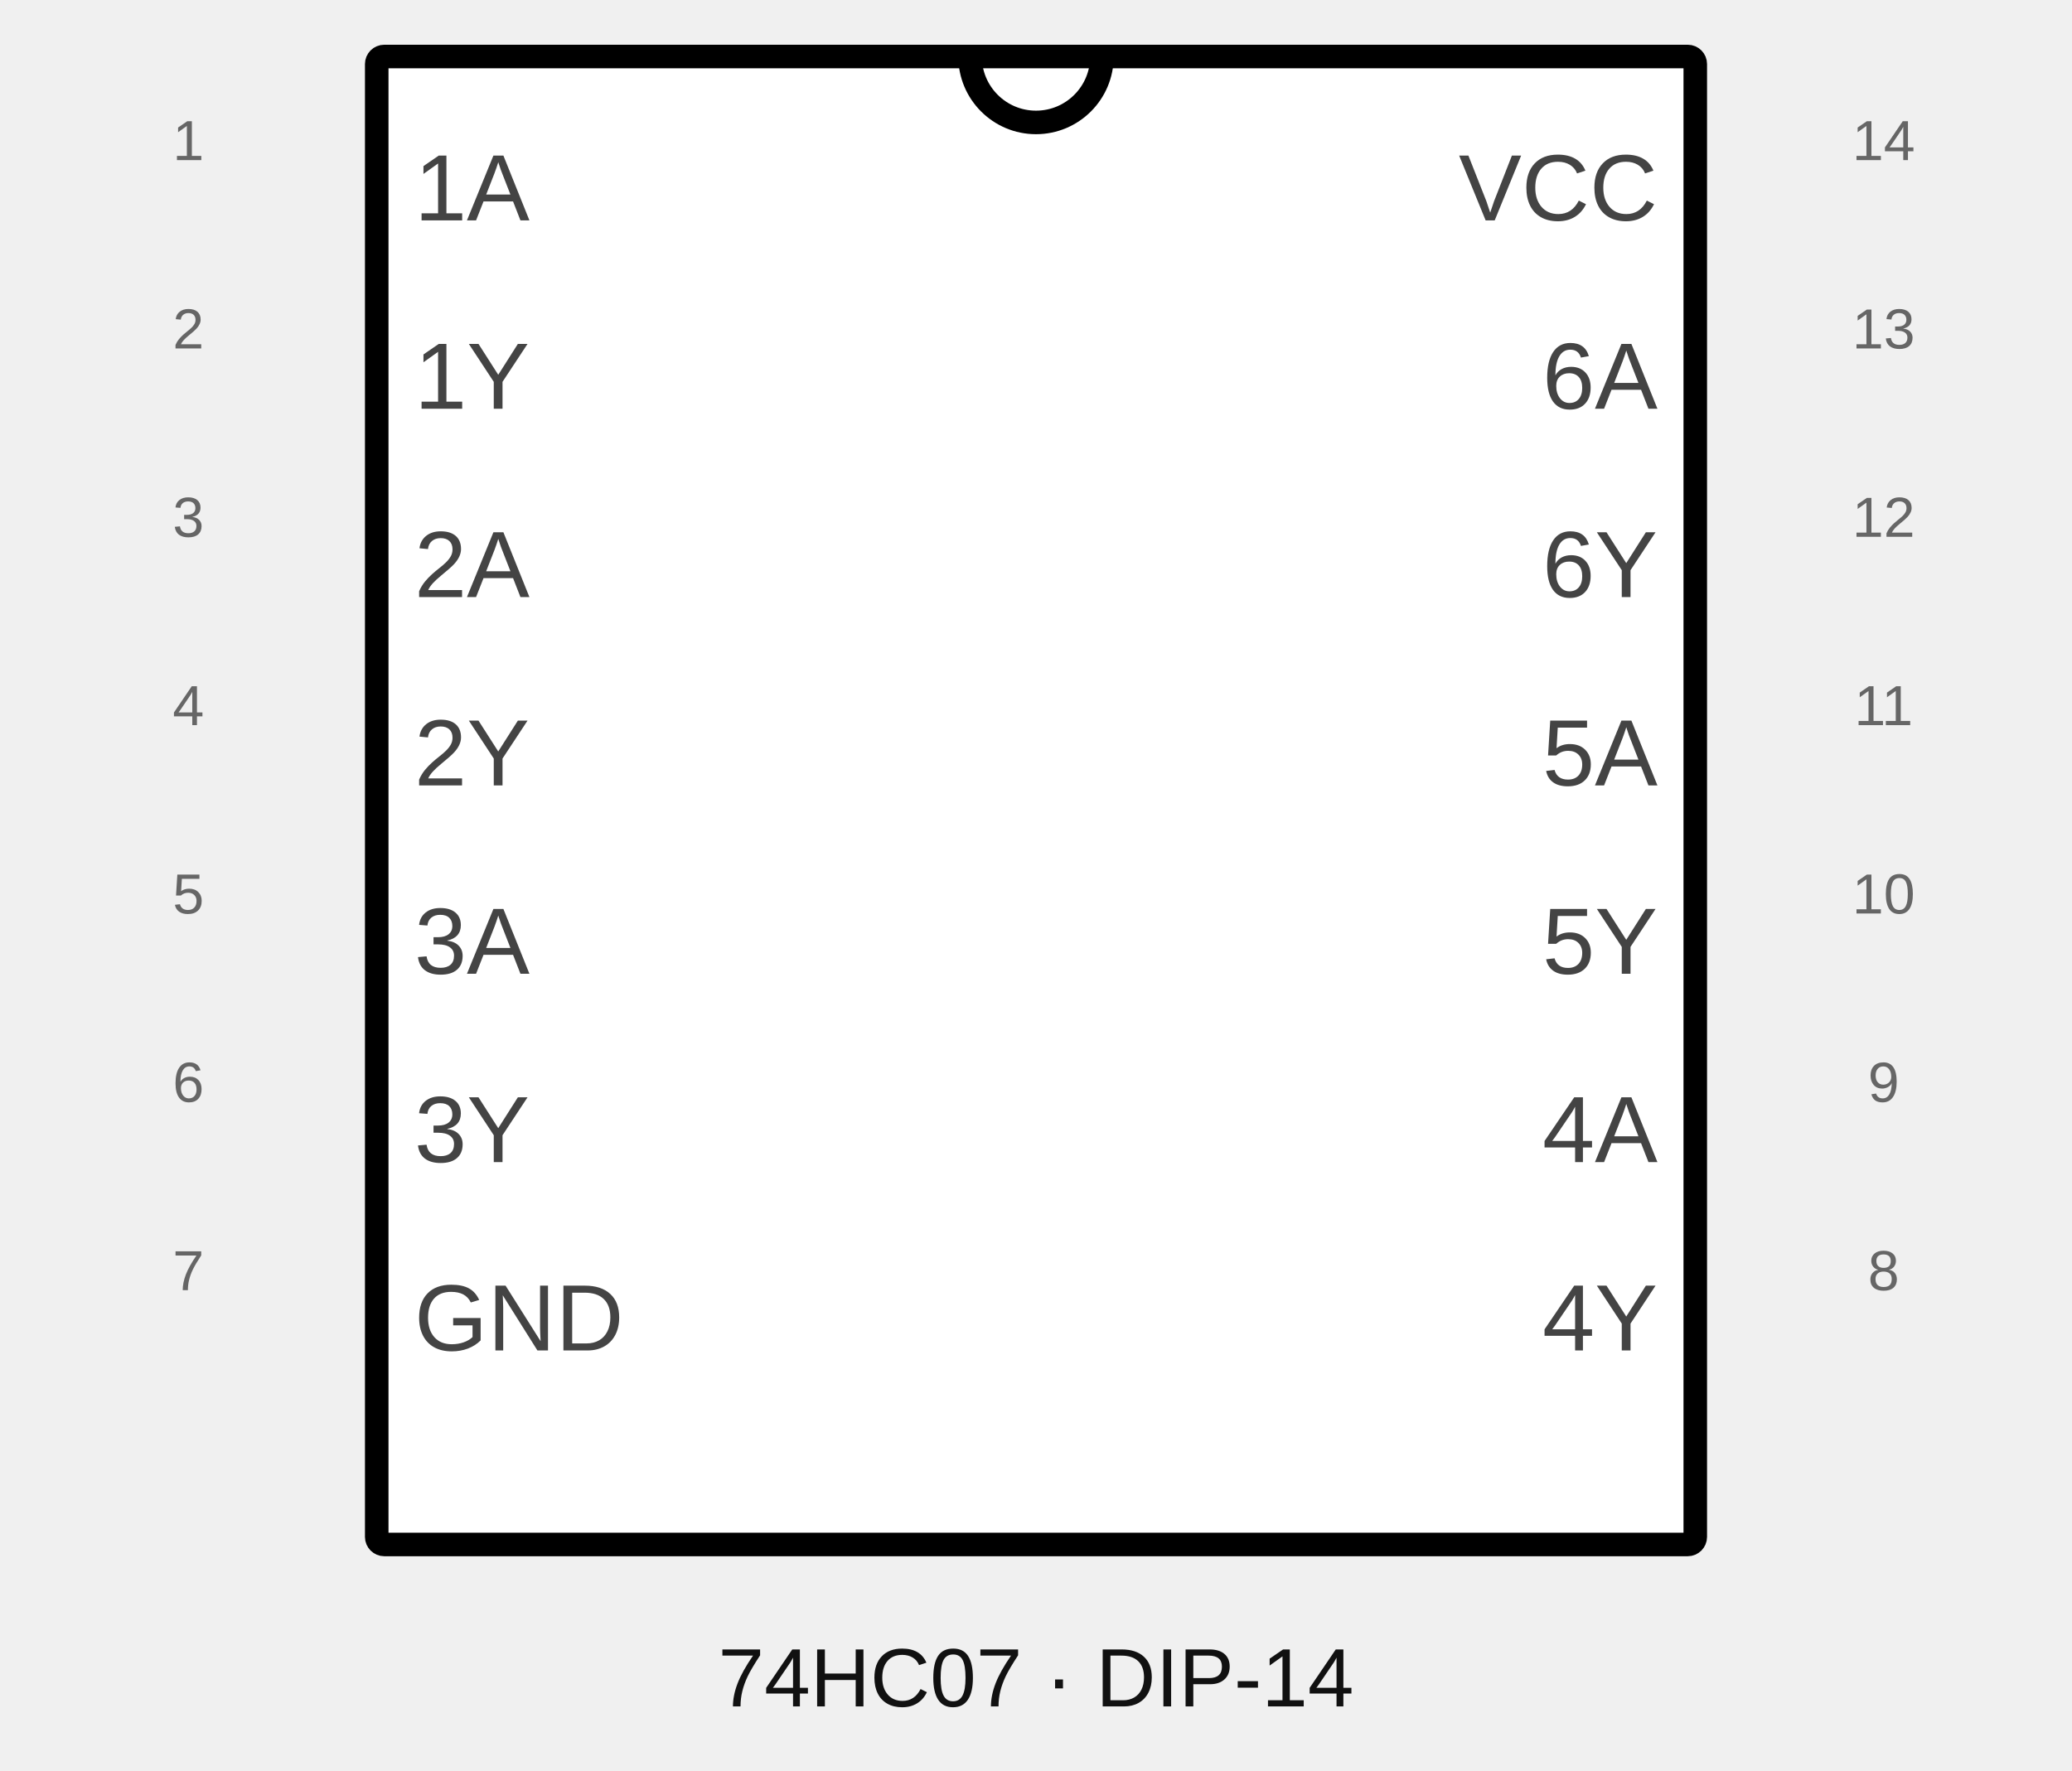
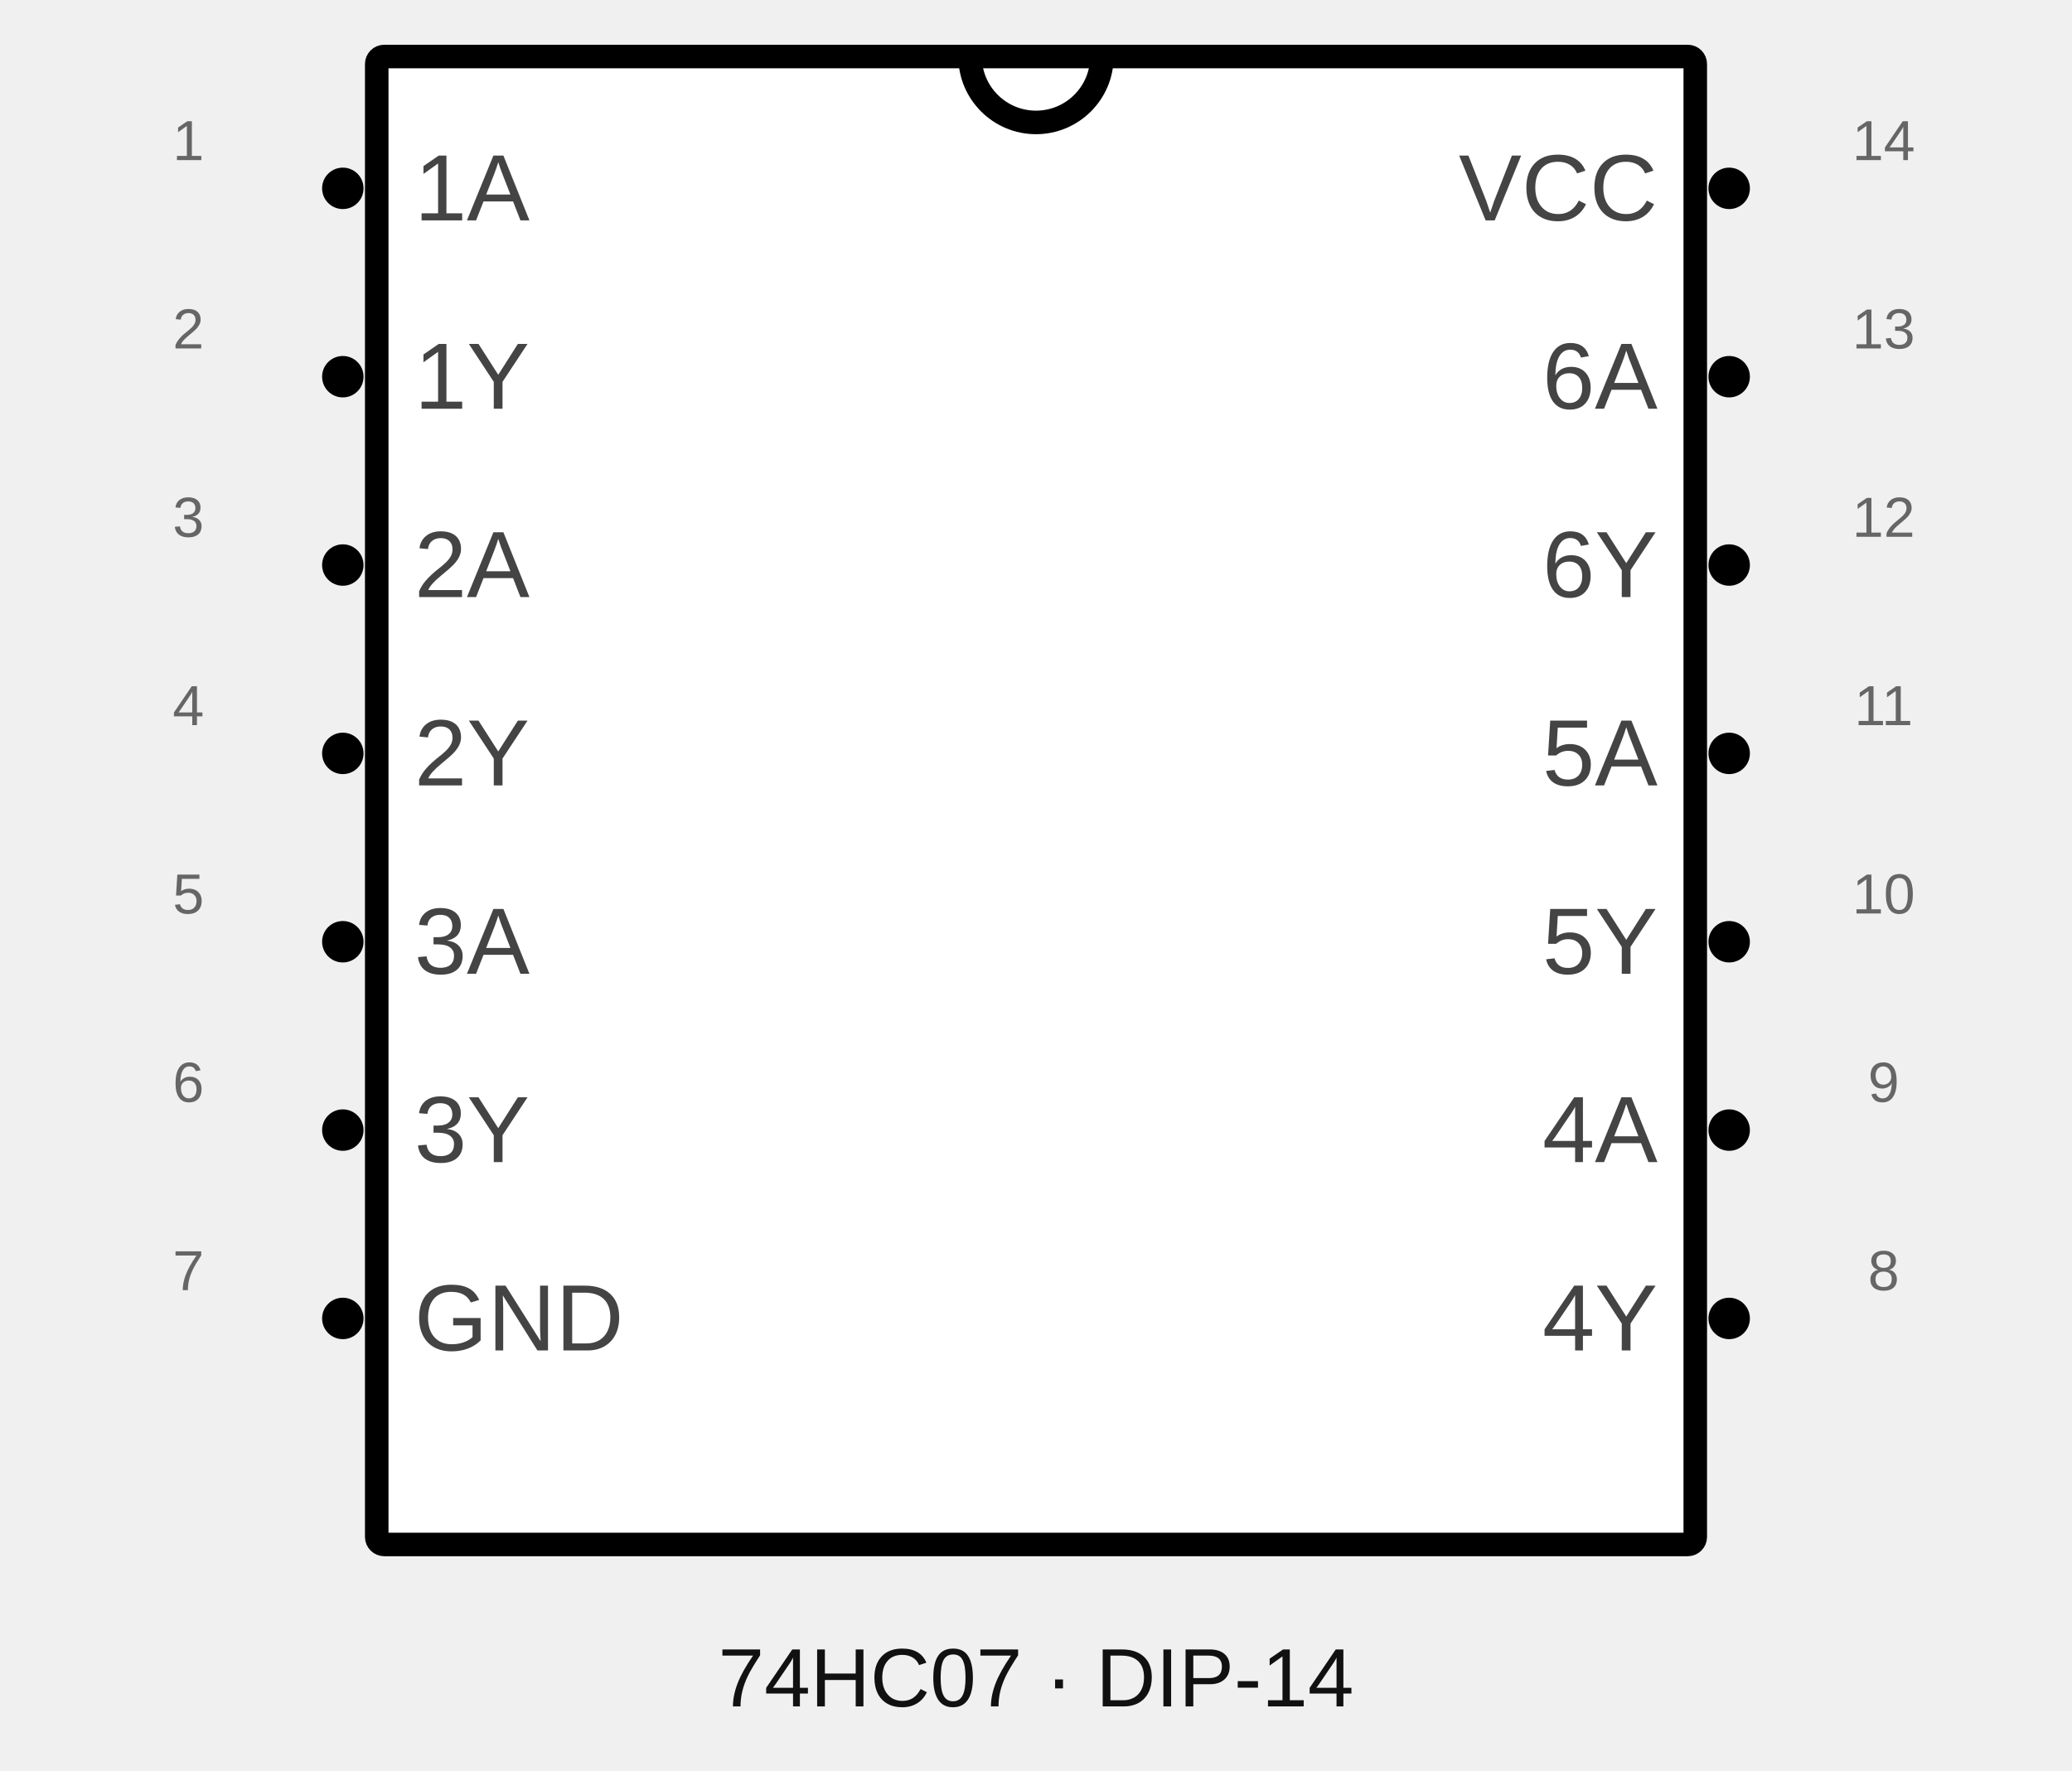
<svg xmlns="http://www.w3.org/2000/svg" viewBox="0 0 1100 940" role="img" aria-labelledby="title desc">
-   <style>.body{fill:#fff;stroke:#000;stroke-width:12.5}.lead{stroke:#787878;stroke-width:9.72;stroke-linecap:round}.pin{fill:none;stroke:none}.name{font:50px "Droid Sans",Arial,sans-serif;fill:#444}.number{font:30px "Droid Sans",Arial,sans-serif;fill:#666}.title{font:44px "Droid Sans",Arial,sans-serif;fill:#111}</style>
+   <style>.body{fill:#fff;stroke:#000;stroke-width:12.5}.lead{stroke:#787878;stroke-width:9.72;stroke-linecap:round}.node{fill:#000}.pin{fill:none;stroke:none}.name{font:50px "Droid Sans",Arial,sans-serif;fill:#444}.number{font:30px "Droid Sans",Arial,sans-serif;fill:#666}.title{font:44px "Droid Sans",Arial,sans-serif;fill:#111}</style>
  <text class="title" x="550" y="906" text-anchor="middle">74HC07 · DIP-14</text>
  <rect class="body" x="200" y="30" width="700" height="790" rx="4" />
  <path d="M515.0 30a35 35 0 0 0 70 0" fill="none" stroke="#000" stroke-width="12.5" />
+   <circle class="node" cx="182" cy="100" r="11" />
  <rect class="pin" id="connector0pin" data-pin-number="1" data-pin-name="1A" data-direction="input" x="5" y="95" width="195" height="10" />
  <text class="name" x="220" y="117" text-anchor="start">1A</text>
  <text class="number" x="100" y="85" text-anchor="middle">1</text>
+   <circle class="node" cx="182" cy="200" r="11" />
  <rect class="pin" id="connector1pin" data-pin-number="2" data-pin-name="1Y" data-direction="output" x="5" y="195" width="195" height="10" />
  <text class="name" x="220" y="217" text-anchor="start">1Y</text>
  <text class="number" x="100" y="185" text-anchor="middle">2</text>
+   <circle class="node" cx="182" cy="300" r="11" />
  <rect class="pin" id="connector2pin" data-pin-number="3" data-pin-name="2A" data-direction="input" x="5" y="295" width="195" height="10" />
  <text class="name" x="220" y="317" text-anchor="start">2A</text>
  <text class="number" x="100" y="285" text-anchor="middle">3</text>
+   <circle class="node" cx="182" cy="400" r="11" />
  <rect class="pin" id="connector3pin" data-pin-number="4" data-pin-name="2Y" data-direction="output" x="5" y="395" width="195" height="10" />
  <text class="name" x="220" y="417" text-anchor="start">2Y</text>
  <text class="number" x="100" y="385" text-anchor="middle">4</text>
+   <circle class="node" cx="182" cy="500" r="11" />
  <rect class="pin" id="connector4pin" data-pin-number="5" data-pin-name="3A" data-direction="input" x="5" y="495" width="195" height="10" />
  <text class="name" x="220" y="517" text-anchor="start">3A</text>
  <text class="number" x="100" y="485" text-anchor="middle">5</text>
+   <circle class="node" cx="182" cy="600" r="11" />
  <rect class="pin" id="connector5pin" data-pin-number="6" data-pin-name="3Y" data-direction="output" x="5" y="595" width="195" height="10" />
  <text class="name" x="220" y="617" text-anchor="start">3Y</text>
  <text class="number" x="100" y="585" text-anchor="middle">6</text>
+   <circle class="node" cx="182" cy="700" r="11" />
  <rect class="pin" id="connector6pin" data-pin-number="7" data-pin-name="GND" data-direction="power" x="5" y="695" width="195" height="10" />
  <text class="name" x="220" y="717" text-anchor="start">GND</text>
  <text class="number" x="100" y="685" text-anchor="middle">7</text>
+   <circle class="node" cx="918" cy="700" r="11" />
  <rect class="pin" id="connector7pin" data-pin-number="8" data-pin-name="4Y" data-direction="output" x="900" y="695" width="195" height="10" />
  <text class="name" x="880" y="717" text-anchor="end">4Y</text>
  <text class="number" x="1000" y="685" text-anchor="middle">8</text>
+   <circle class="node" cx="918" cy="600" r="11" />
  <rect class="pin" id="connector8pin" data-pin-number="9" data-pin-name="4A" data-direction="input" x="900" y="595" width="195" height="10" />
  <text class="name" x="880" y="617" text-anchor="end">4A</text>
  <text class="number" x="1000" y="585" text-anchor="middle">9</text>
+   <circle class="node" cx="918" cy="500" r="11" />
  <rect class="pin" id="connector9pin" data-pin-number="10" data-pin-name="5Y" data-direction="output" x="900" y="495" width="195" height="10" />
  <text class="name" x="880" y="517" text-anchor="end">5Y</text>
  <text class="number" x="1000" y="485" text-anchor="middle">10</text>
+   <circle class="node" cx="918" cy="400" r="11" />
  <rect class="pin" id="connector10pin" data-pin-number="11" data-pin-name="5A" data-direction="input" x="900" y="395" width="195" height="10" />
  <text class="name" x="880" y="417" text-anchor="end">5A</text>
  <text class="number" x="1000" y="385" text-anchor="middle">11</text>
+   <circle class="node" cx="918" cy="300" r="11" />
  <rect class="pin" id="connector11pin" data-pin-number="12" data-pin-name="6Y" data-direction="output" x="900" y="295" width="195" height="10" />
  <text class="name" x="880" y="317" text-anchor="end">6Y</text>
  <text class="number" x="1000" y="285" text-anchor="middle">12</text>
+   <circle class="node" cx="918" cy="200" r="11" />
  <rect class="pin" id="connector12pin" data-pin-number="13" data-pin-name="6A" data-direction="input" x="900" y="195" width="195" height="10" />
  <text class="name" x="880" y="217" text-anchor="end">6A</text>
  <text class="number" x="1000" y="185" text-anchor="middle">13</text>
+   <circle class="node" cx="918" cy="100" r="11" />
  <rect class="pin" id="connector13pin" data-pin-number="14" data-pin-name="VCC" data-direction="power" x="900" y="95" width="195" height="10" />
  <text class="name" x="880" y="117" text-anchor="end">VCC</text>
  <text class="number" x="1000" y="85" text-anchor="middle">14</text>
</svg>
